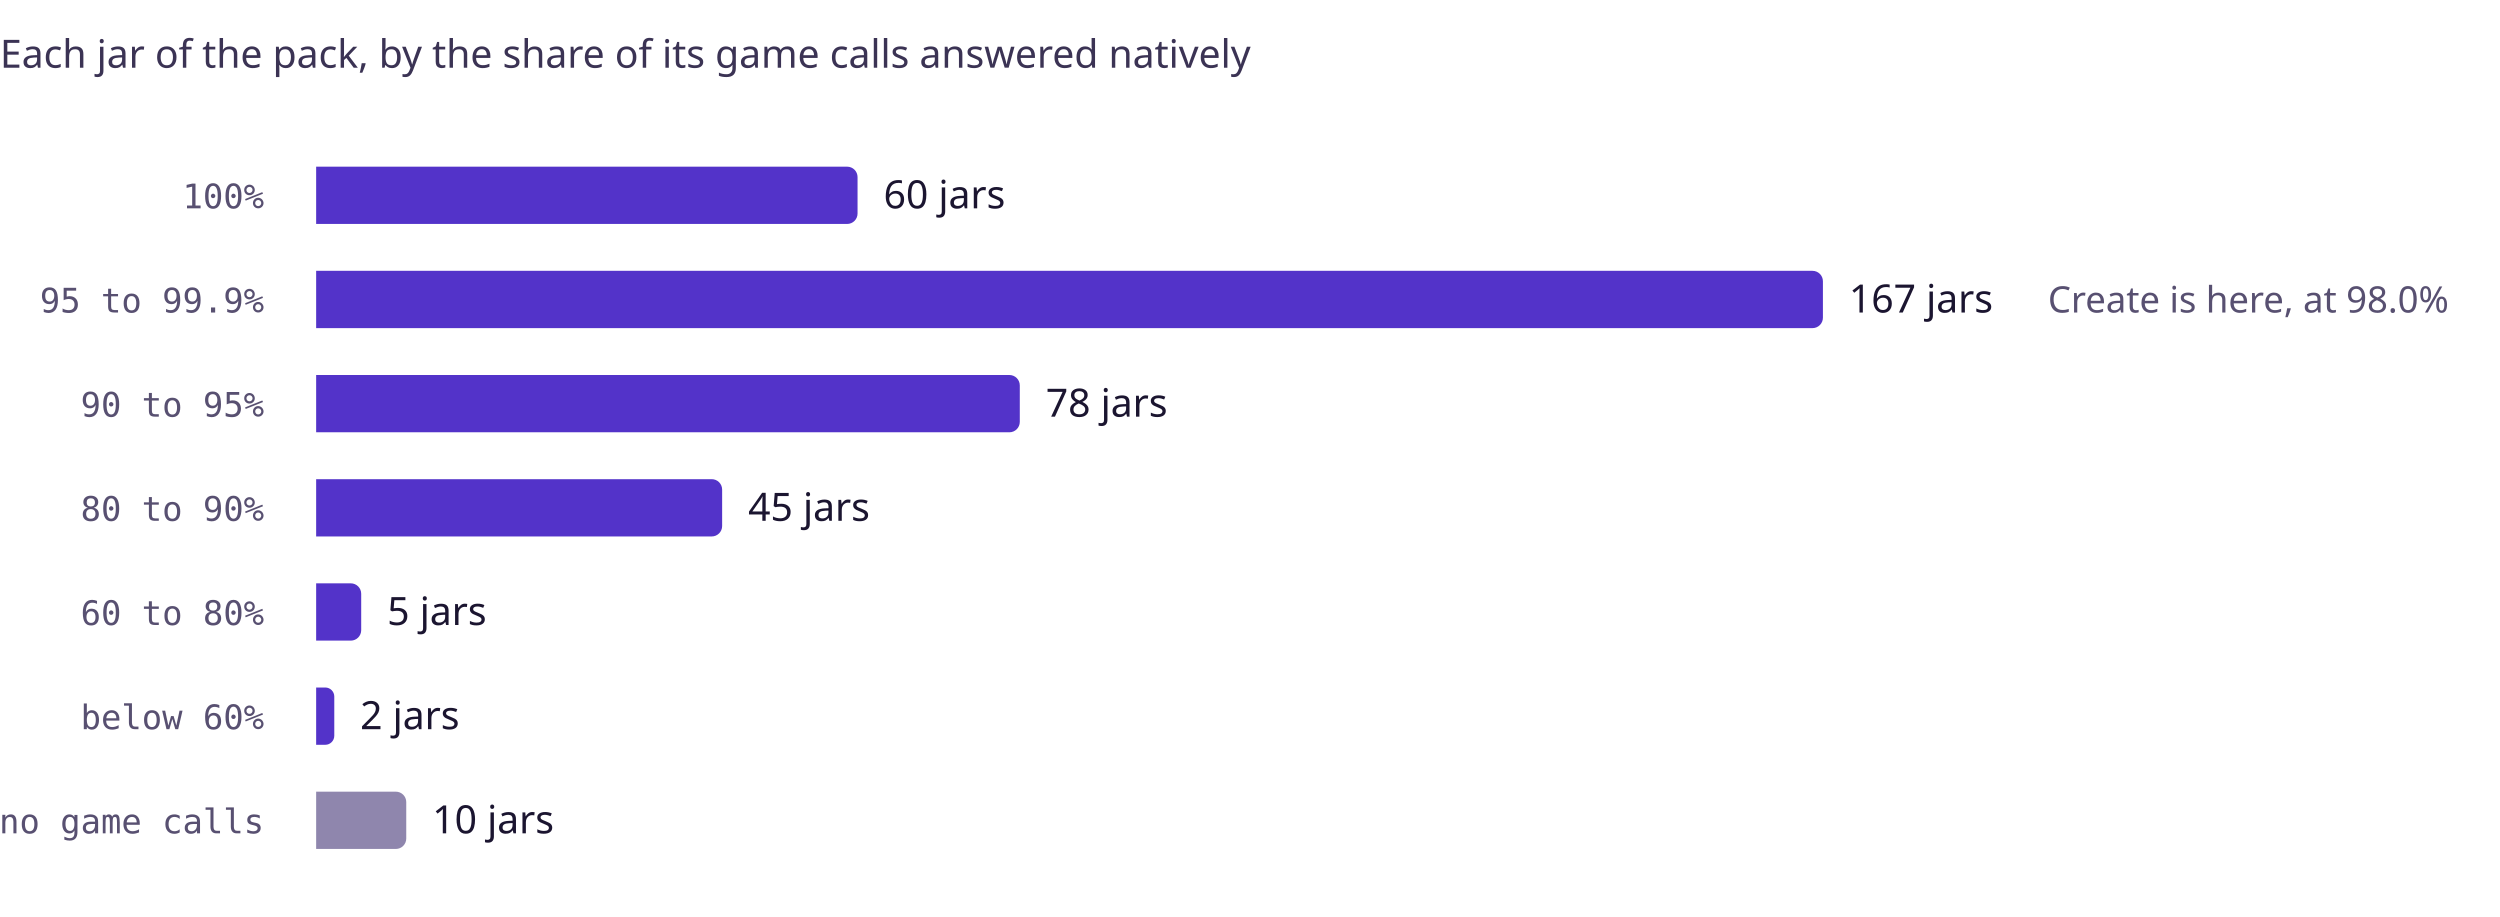
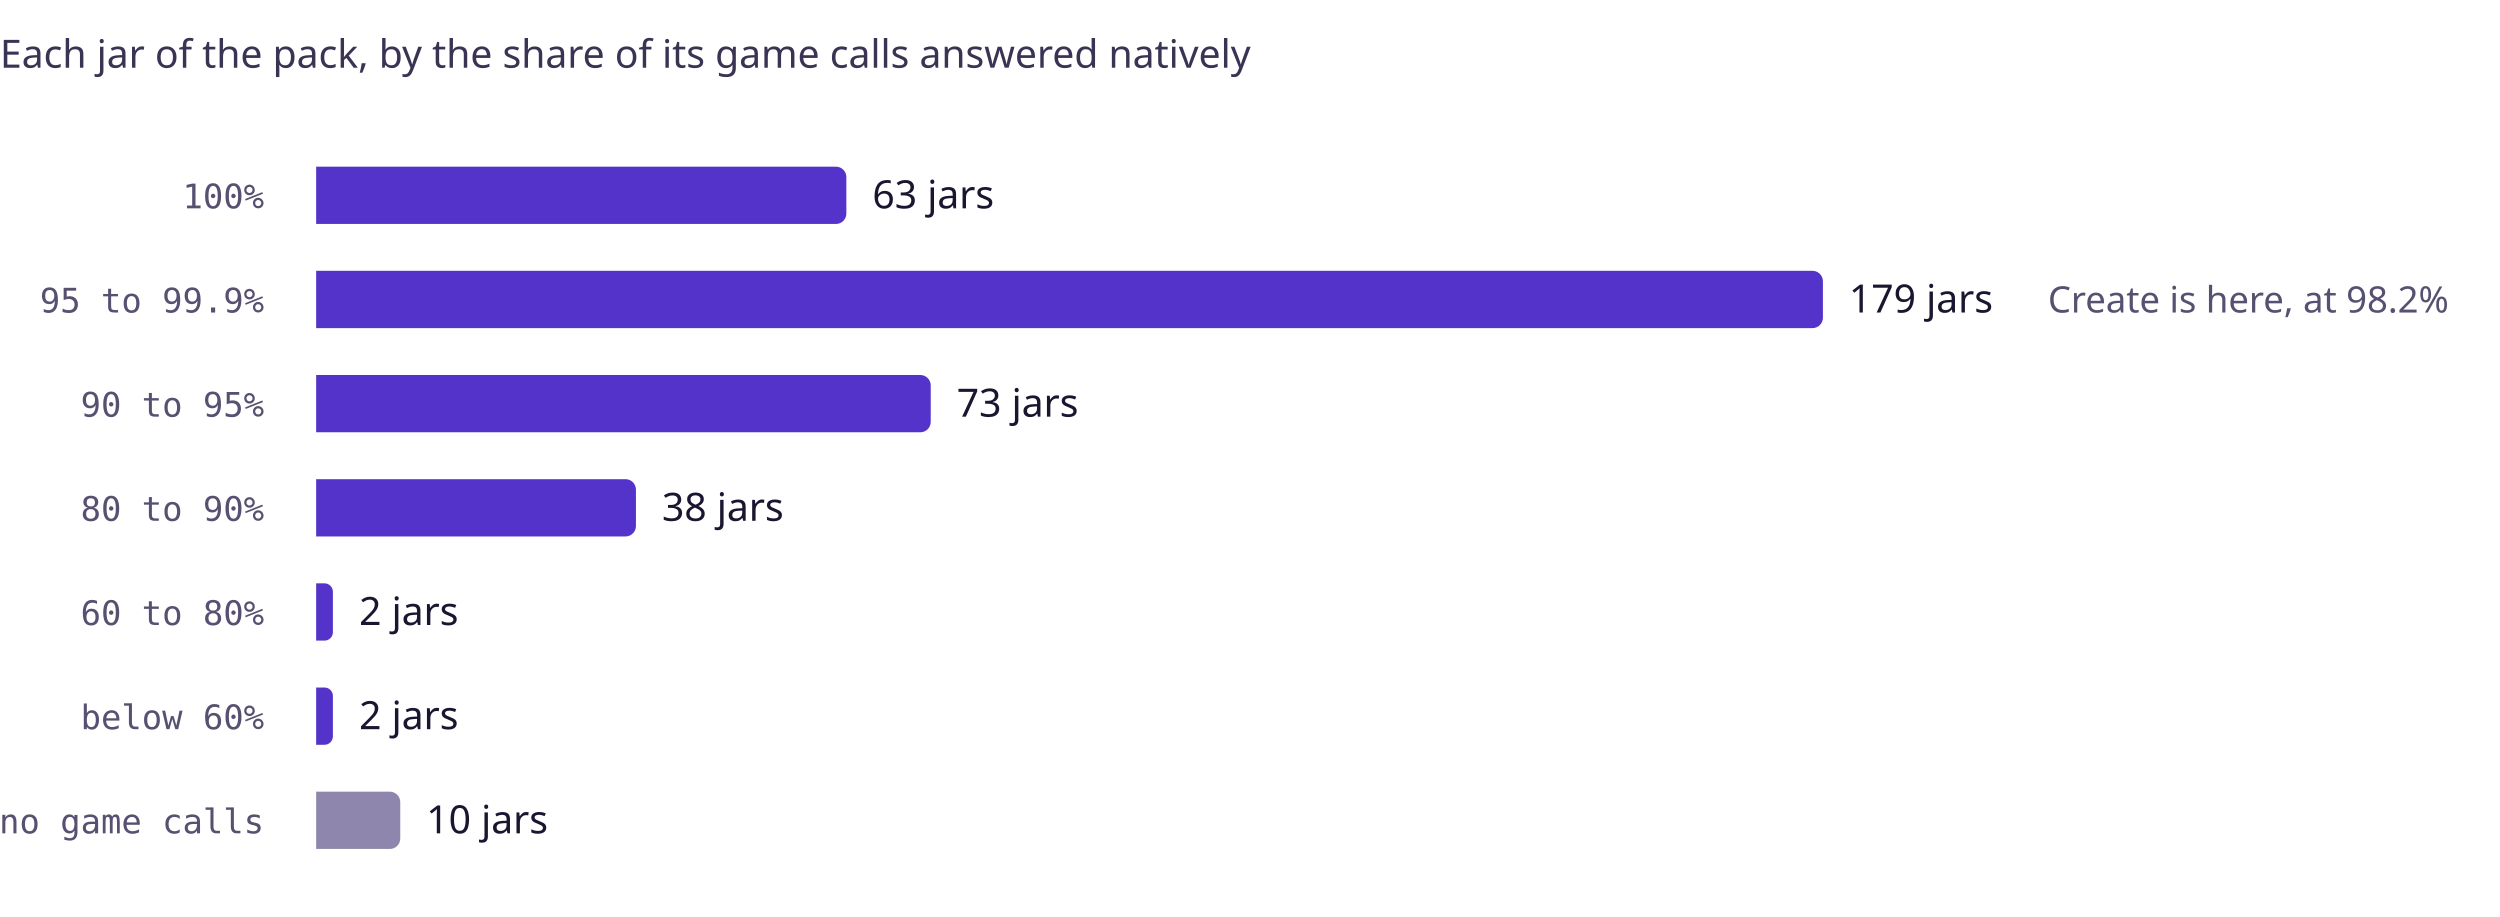
<svg xmlns="http://www.w3.org/2000/svg" viewBox="0 0 960 352" width="960" height="352" role="img" aria-labelledby="t d">
  <text x="0.0" y="26.0" font-family="'HZ Geist', sans-serif" font-weight="400" font-size="15" fill="#3b3354">Each jar of the pack, by the share of its game calls answered natively</text>
  <text x="101.4" y="80.0" font-family="'HZ Geist Mono', ui-monospace, monospace" font-weight="400" font-size="13" fill="#585071" text-anchor="end">100%</text>
-   <path d="M121.4 64h203.9a4 4 0 0 1 4 4v14a4 4 0 0 1 -4 4h-203.9Z" fill="#5333c9" />
-   <text x="339.3" y="80.0" font-family="'HZ Geist Medium', sans-serif" font-weight="500" font-size="15" fill="#1b1530">60 jars</text>
+   <path d="M121.4 64h199.6a4 4 0 0 1 4 4v14a4 4 0 0 1 -4 4h-199.6Z" fill="#5333c9" />
+   <text x="335.0" y="80.0" font-family="'HZ Geist Medium', sans-serif" font-weight="500" font-size="15" fill="#1b1530">63 jars</text>
  <text x="101.4" y="120.0" font-family="'HZ Geist Mono', ui-monospace, monospace" font-weight="400" font-size="13" fill="#585071" text-anchor="end">95 to 99.9%</text>
  <path d="M121.4 104h574.6a4 4 0 0 1 4 4v14a4 4 0 0 1 -4 4h-574.6Z" fill="#5333c9" />
-   <text x="710.0" y="120.0" font-family="'HZ Geist Medium', sans-serif" font-weight="500" font-size="15" fill="#1b1530">167 jars</text>
-   <text x="786.4" y="120.0" font-family="'HZ Geist', sans-serif" font-weight="400" font-size="14" fill="#585071">Create is here, at 98.0%</text>
+   <text x="710.0" y="120.0" font-family="'HZ Geist Medium', sans-serif" font-weight="500" font-size="15" fill="#1b1530">179 jars</text>
+   <text x="786.4" y="120.0" font-family="'HZ Geist', sans-serif" font-weight="400" font-size="14" fill="#585071">Create is here, at 98.2%</text>
  <text x="101.4" y="160.0" font-family="'HZ Geist Mono', ui-monospace, monospace" font-weight="400" font-size="13" fill="#585071" text-anchor="end">90 to 95%</text>
-   <path d="M121.4 144h266.2a4 4 0 0 1 4 4v14a4 4 0 0 1 -4 4h-266.2Z" fill="#5333c9" />
-   <text x="401.6" y="160.0" font-family="'HZ Geist Medium', sans-serif" font-weight="500" font-size="15" fill="#1b1530">78 jars</text>
+   <path d="M121.4 144h232.0a4 4 0 0 1 4 4v14a4 4 0 0 1 -4 4h-232.0Z" fill="#5333c9" />
+   <text x="367.4" y="160.0" font-family="'HZ Geist Medium', sans-serif" font-weight="500" font-size="15" fill="#1b1530">73 jars</text>
  <text x="101.4" y="200.0" font-family="'HZ Geist Mono', ui-monospace, monospace" font-weight="400" font-size="13" fill="#585071" text-anchor="end">80 to 90%</text>
-   <path d="M121.4 184h151.9a4 4 0 0 1 4 4v14a4 4 0 0 1 -4 4h-151.9Z" fill="#5333c9" />
-   <text x="287.3" y="200.0" font-family="'HZ Geist Medium', sans-serif" font-weight="500" font-size="15" fill="#1b1530">45 jars</text>
+   <path d="M121.4 184h118.8a4 4 0 0 1 4 4v14a4 4 0 0 1 -4 4h-118.8Z" fill="#5333c9" />
+   <text x="254.2" y="200.0" font-family="'HZ Geist Medium', sans-serif" font-weight="500" font-size="15" fill="#1b1530">38 jars</text>
  <text x="101.4" y="240.0" font-family="'HZ Geist Mono', ui-monospace, monospace" font-weight="400" font-size="13" fill="#585071" text-anchor="end">60 to 80%</text>
-   <path d="M121.4 224h13.3a4 4 0 0 1 4 4v14a4 4 0 0 1 -4 4h-13.3Z" fill="#5333c9" />
-   <text x="148.7" y="240.0" font-family="'HZ Geist Medium', sans-serif" font-weight="500" font-size="15" fill="#1b1530">5 jars</text>
+   <path d="M121.4 224h3.2a3.232 3.232 0 0 1 3.232 3.232v15.535a3.232 3.232 0 0 1 -3.232 3.232h-3.2Z" fill="#5333c9" />
+   <text x="137.9" y="240.0" font-family="'HZ Geist Medium', sans-serif" font-weight="500" font-size="15" fill="#1b1530">2 jars</text>
  <text x="101.4" y="280.0" font-family="'HZ Geist Mono', ui-monospace, monospace" font-weight="400" font-size="13" fill="#585071" text-anchor="end">below 60%</text>
-   <path d="M121.4 264h3.5a3.465 3.465 0 0 1 3.465 3.465v15.071a3.465 3.465 0 0 1 -3.465 3.465h-3.5Z" fill="#5333c9" />
-   <text x="138.3" y="280.0" font-family="'HZ Geist Medium', sans-serif" font-weight="500" font-size="15" fill="#1b1530">2 jars</text>
+   <path d="M121.4 264h3.2a3.232 3.232 0 0 1 3.232 3.232v15.535a3.232 3.232 0 0 1 -3.232 3.232h-3.2Z" fill="#5333c9" />
+   <text x="137.9" y="280.0" font-family="'HZ Geist Medium', sans-serif" font-weight="500" font-size="15" fill="#1b1530">2 jars</text>
  <text x="101.4" y="320.0" font-family="'HZ Geist Mono', ui-monospace, monospace" font-weight="400" font-size="13" fill="#585071" text-anchor="end">no game calls</text>
-   <path d="M121.4 304h30.6a4 4 0 0 1 4 4v14a4 4 0 0 1 -4 4h-30.6Z" fill="#8f86ad" />
-   <text x="166.0" y="320.0" font-family="'HZ Geist Medium', sans-serif" font-weight="500" font-size="15" fill="#1b1530">10 jars</text>
+   <path d="M121.4 304h28.3a4 4 0 0 1 4 4v14a4 4 0 0 1 -4 4h-28.3Z" fill="#8f86ad" />
+   <text x="163.7" y="320.0" font-family="'HZ Geist Medium', sans-serif" font-weight="500" font-size="15" fill="#1b1530">10 jars</text>
</svg>
